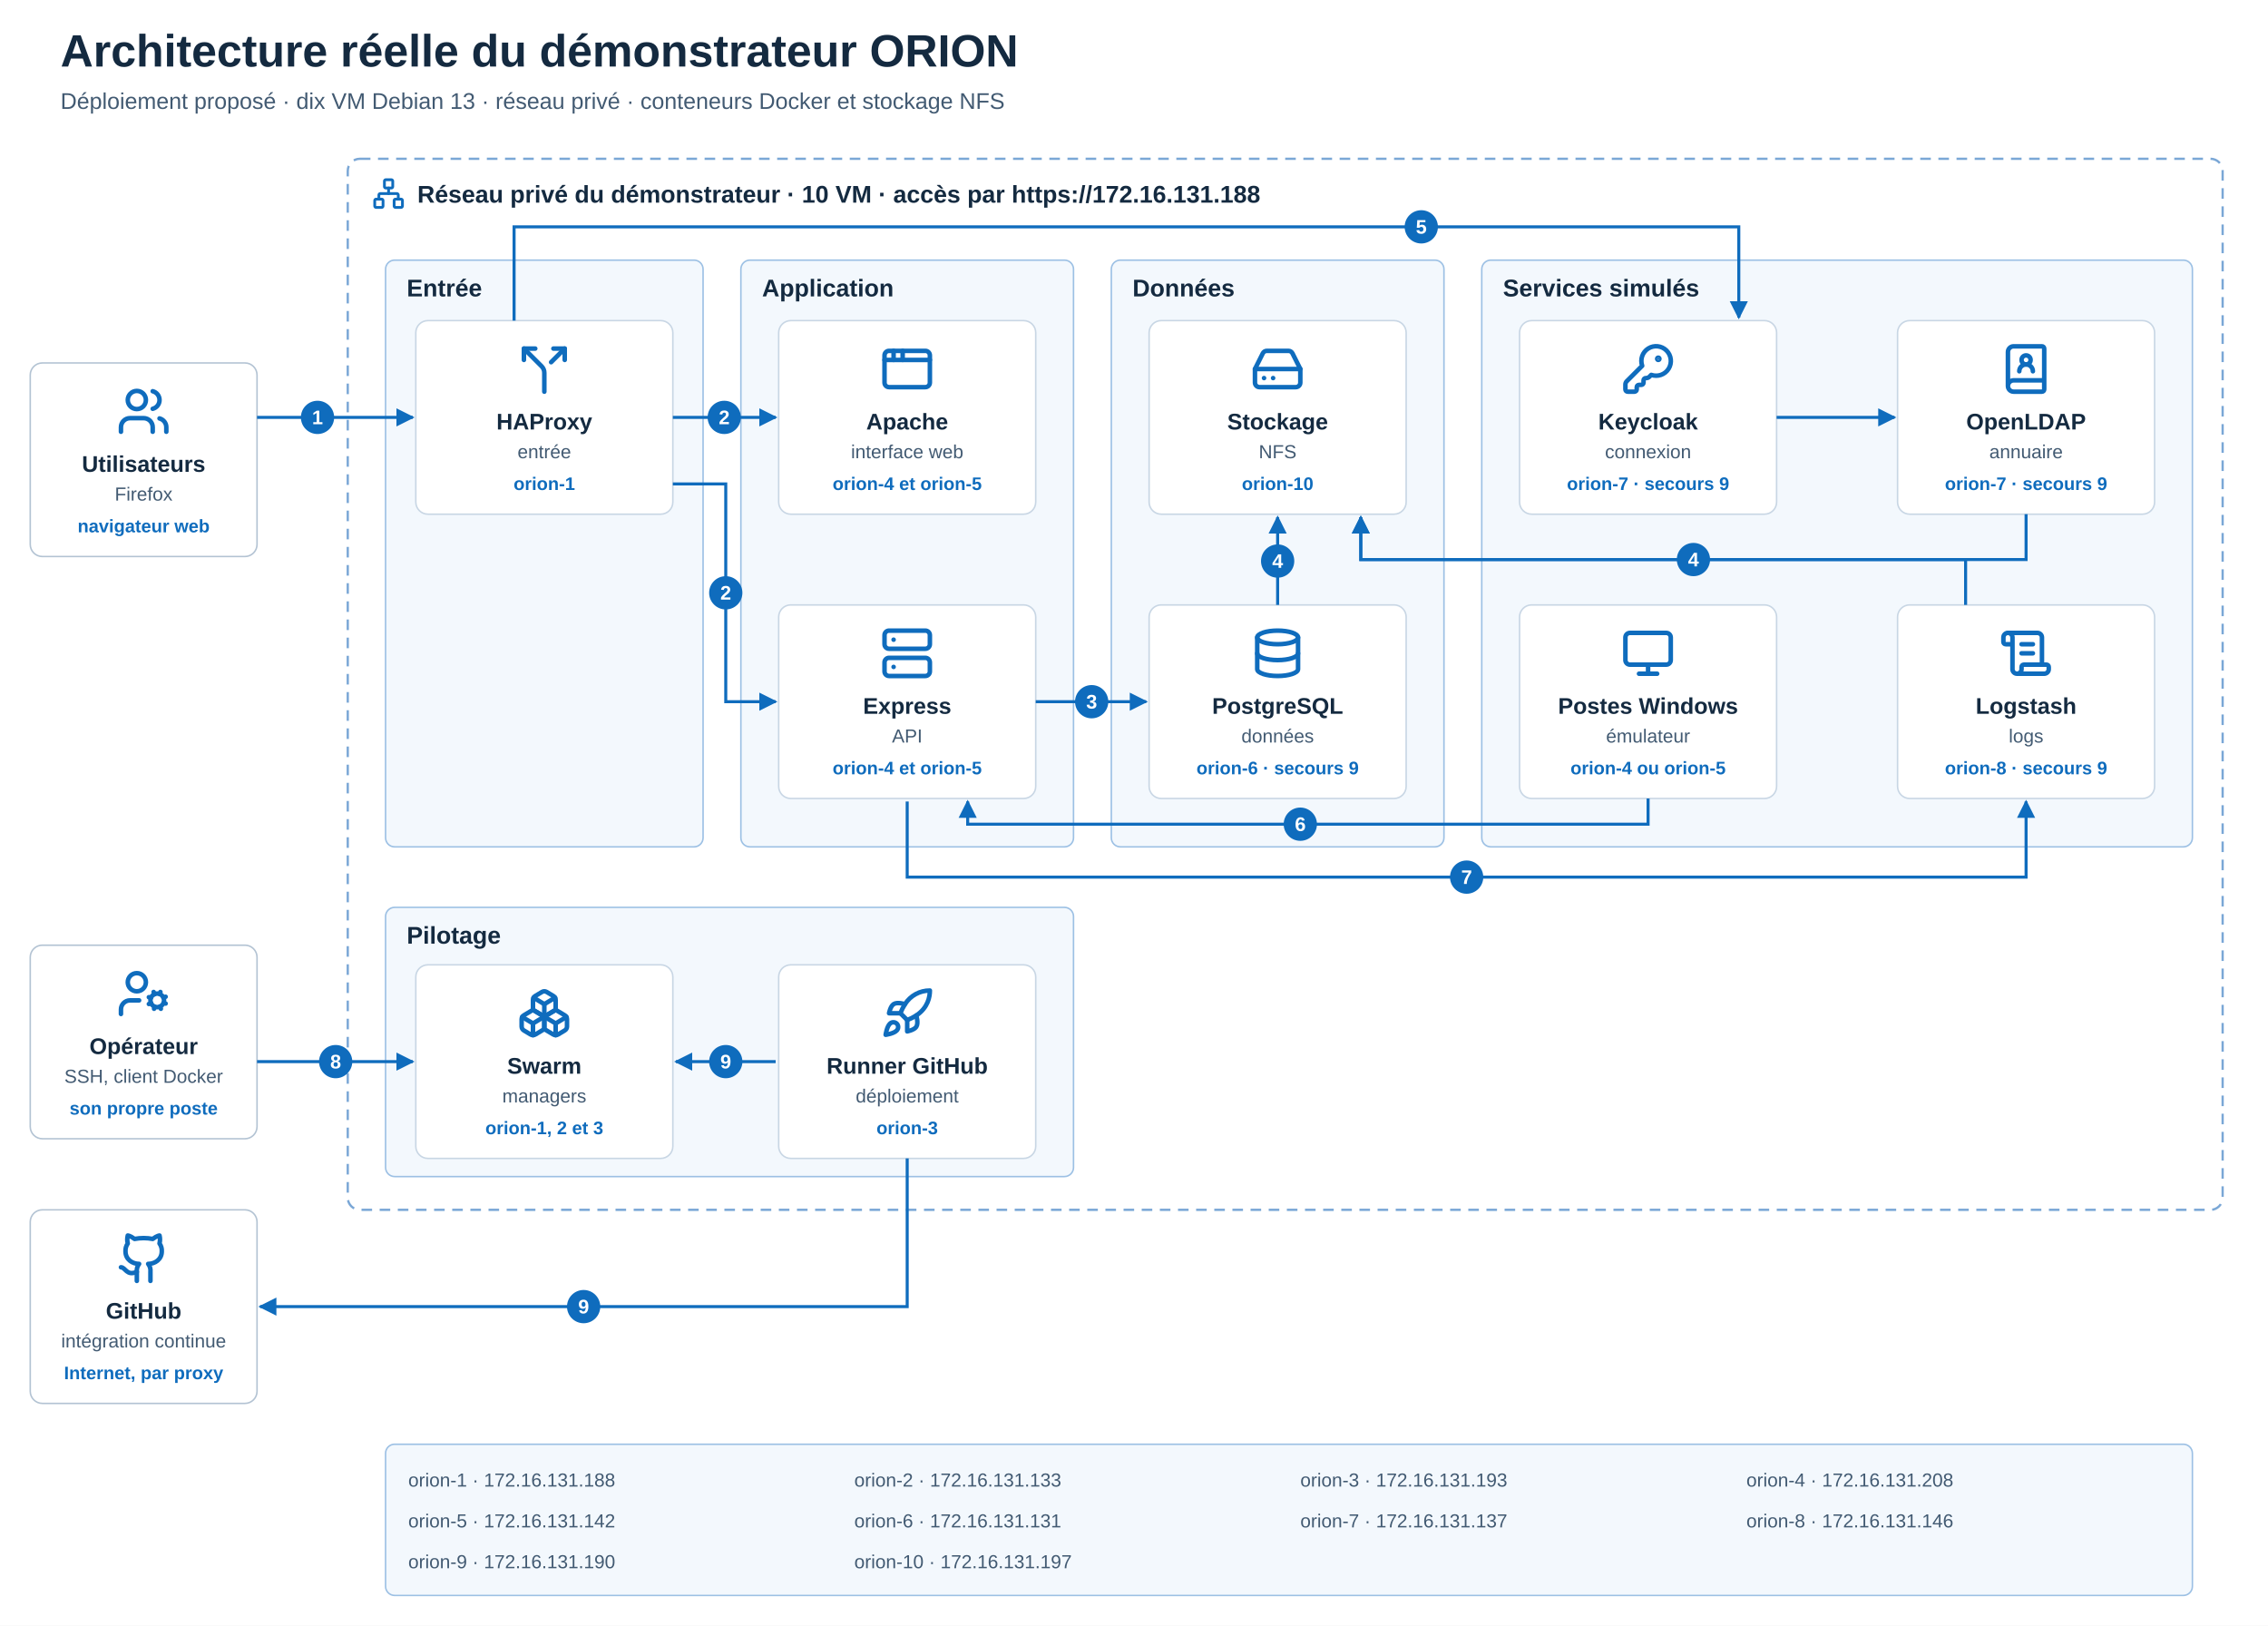
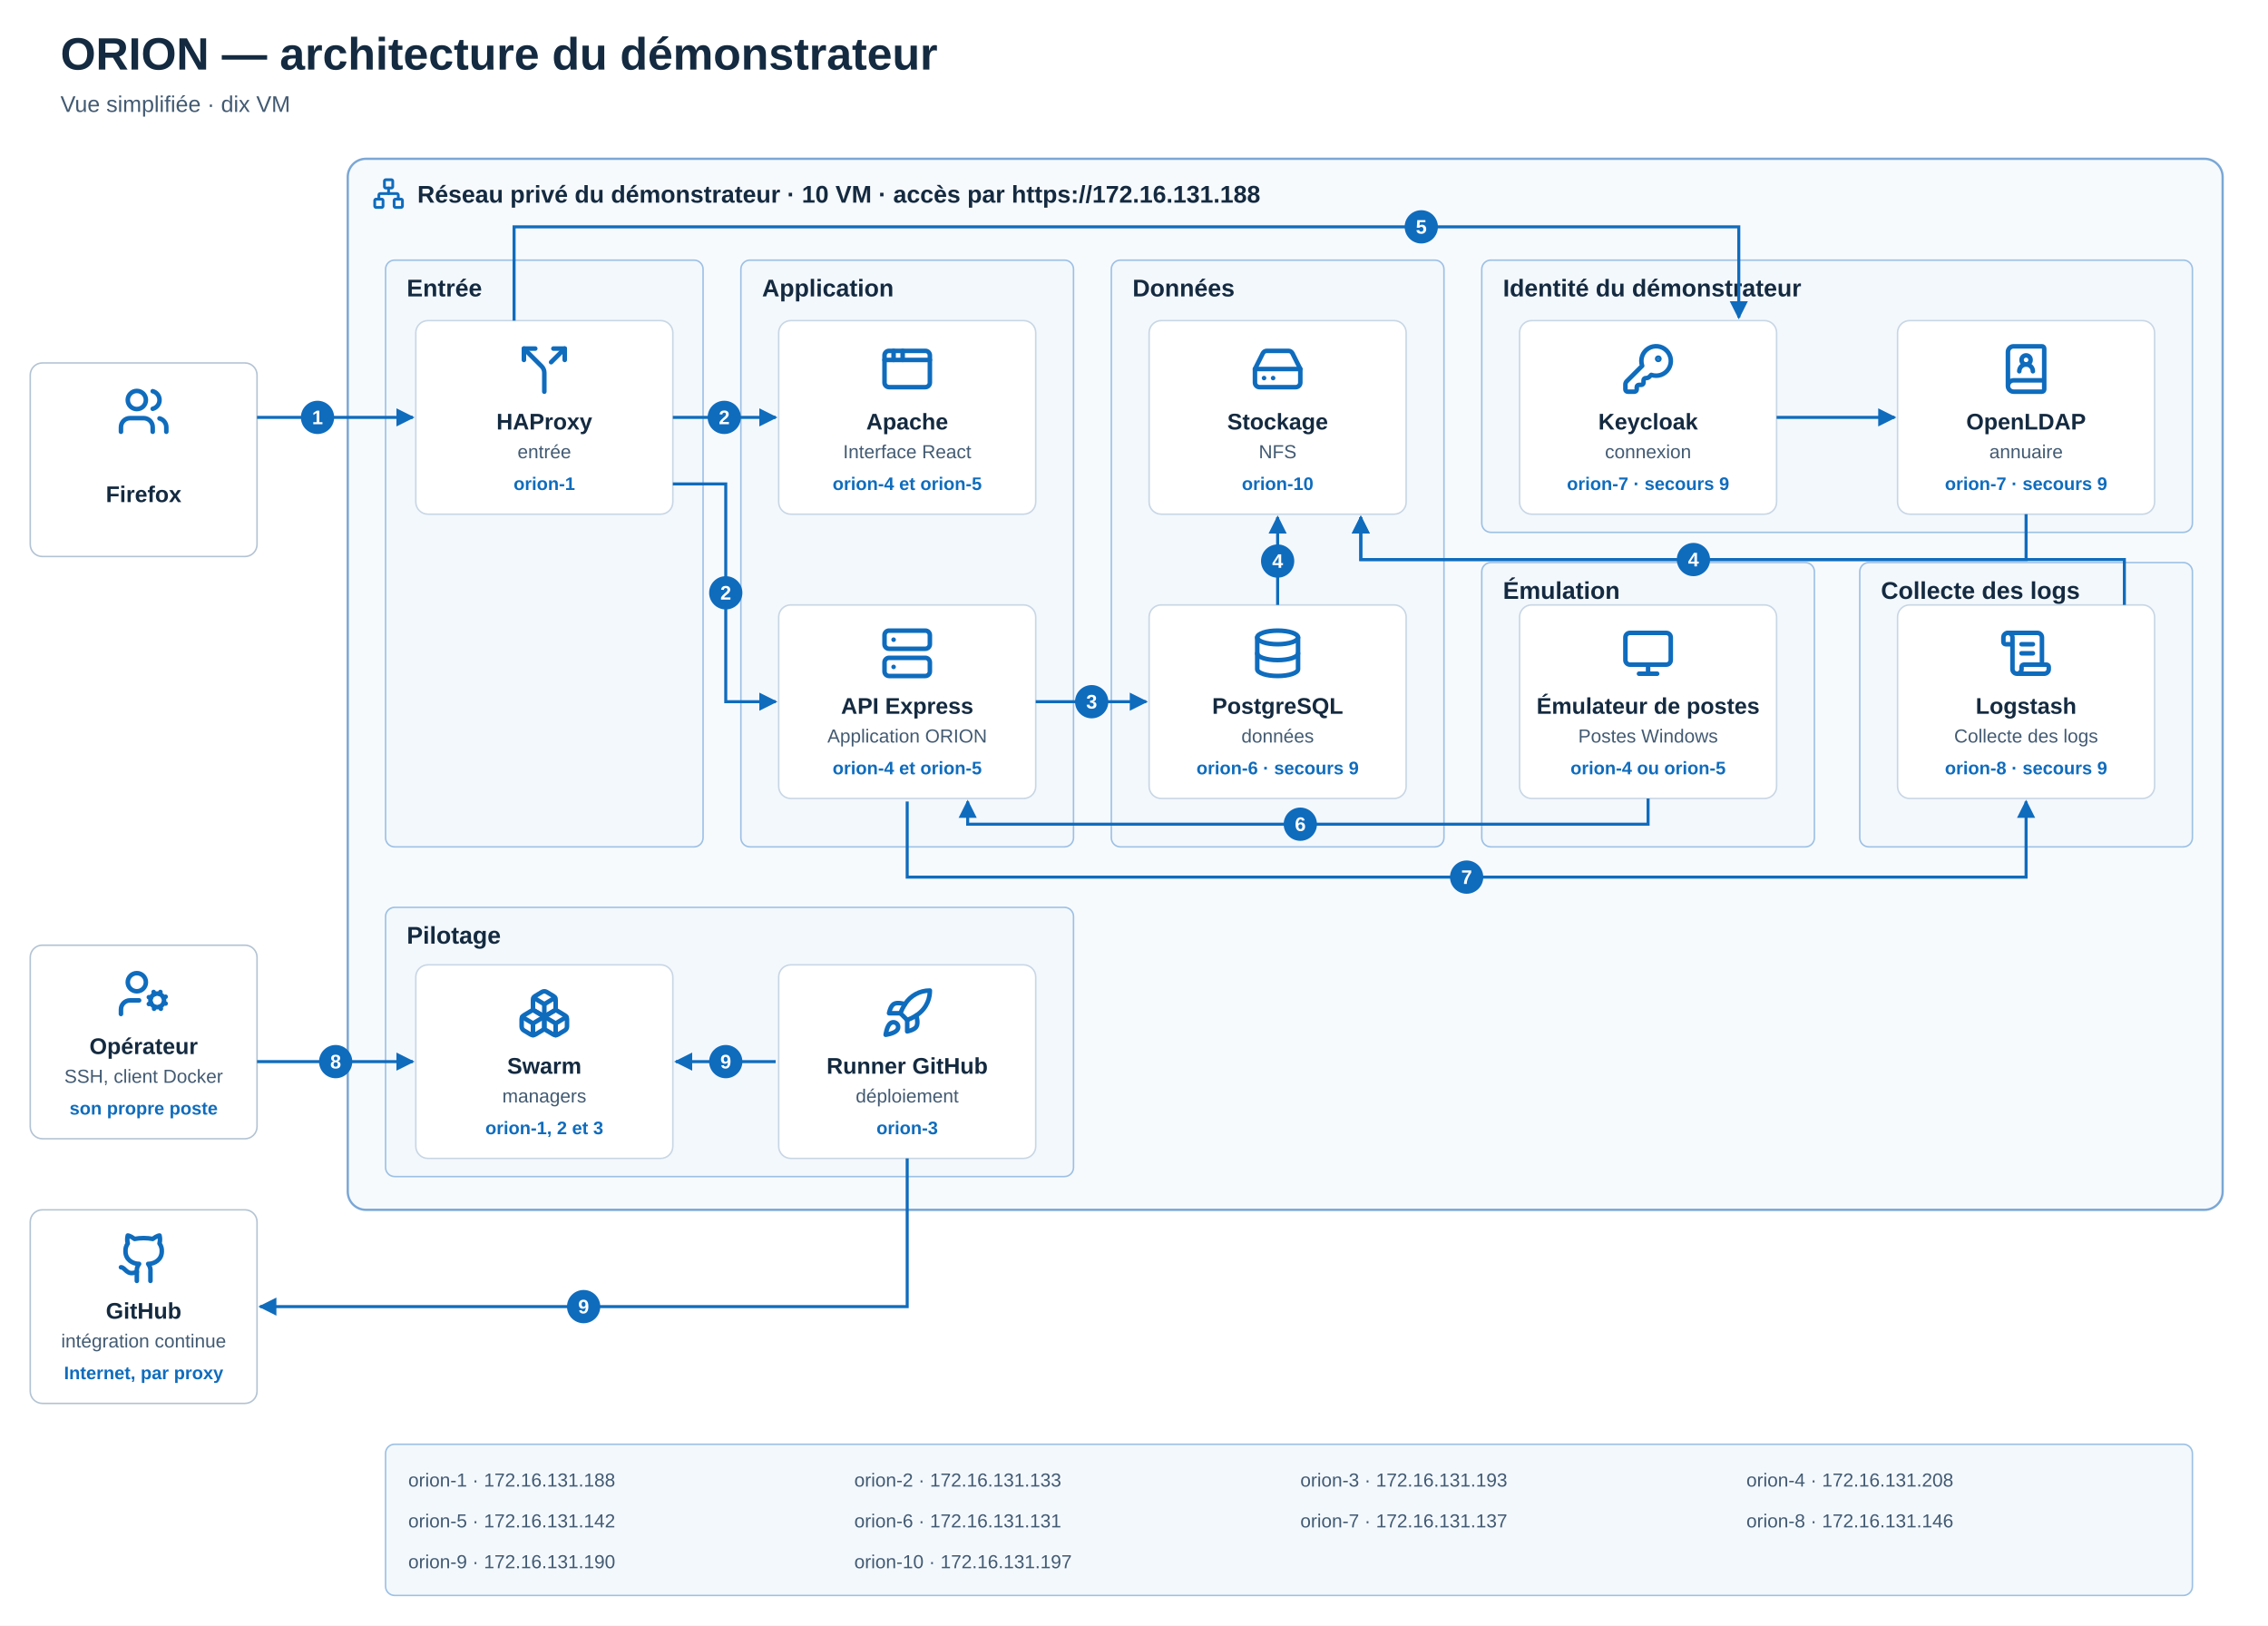
<svg xmlns="http://www.w3.org/2000/svg" width="1500" height="1075" viewBox="0 0 1500 1075" role="img" aria-labelledby="title desc">
  <defs>
    <marker id="arrow" viewBox="0 0 10 10" refX="9" refY="5" markerWidth="6" markerHeight="6" orient="auto">
      <path d="M0 0 L10 5 L0 10 Z" fill="#0f6cbd" />
    </marker>
    <marker id="arrow-start" viewBox="0 0 10 10" refX="1" refY="5" markerWidth="6" markerHeight="6" orient="auto">
      <path d="M10 0 L0 5 L10 10 Z" fill="#0f6cbd" />
    </marker>
    <symbol id="i-users" viewBox="0 0 24 24" fill="none" stroke="currentColor" stroke-width="2" stroke-linecap="round" stroke-linejoin="round">
      <path d="M16 21v-2a4 4 0 0 0-4-4H6a4 4 0 0 0-4 4v2" />
      <circle cx="9" cy="7" r="4" />
      <path d="M22 21v-2a4 4 0 0 0-3-3.87" />
      <path d="M16 3.13a4 4 0 0 1 0 7.75" />
    </symbol>
    <symbol id="i-user-cog" viewBox="0 0 24 24" fill="none" stroke="currentColor" stroke-width="2" stroke-linecap="round" stroke-linejoin="round">
      <circle cx="18" cy="15" r="3" />
      <circle cx="9" cy="7" r="4" />
      <path d="M10 15H6a4 4 0 0 0-4 4v2" />
      <path d="m21.7 16.4-.9-.3" />
      <path d="m15.2 13.9-.9-.3" />
      <path d="m16.6 18.7.3-.9" />
      <path d="m19.1 12.2.3-.9" />
      <path d="m19.6 18.7-.4-1" />
      <path d="m16.8 12.3-.4-1" />
      <path d="m14.3 16.6 1-.4" />
      <path d="m20.7 13.8 1-.4" />
    </symbol>
    <symbol id="i-github" viewBox="0 0 24 24" fill="none" stroke="currentColor" stroke-width="2" stroke-linecap="round" stroke-linejoin="round">
      <path d="M15 22v-4a4.8 4.8 0 0 0-1-3.5c3 0 6-2 6-5.5.08-1.25-.27-2.48-1-3.5.28-1.15.28-2.35 0-3.5 0 0-1 0-3 1.5-2.64-.5-5.36-.5-8 0C6 2 5 2 5 2c-.3 1.15-.3 2.35 0 3.5A5.403 5.403 0 0 0 4 9c0 3.5 3 5.5 6 5.5-.39.49-.68 1.05-.85 1.65-.17.6-.22 1.23-.15 1.85v4" />
      <path d="M9 18c-4.51 2-5-2-7-2" />
    </symbol>
    <symbol id="i-network" viewBox="0 0 24 24" fill="none" stroke="currentColor" stroke-width="2" stroke-linecap="round" stroke-linejoin="round">
      <rect x="16" y="16" width="6" height="6" rx="1" />
      <rect x="2" y="16" width="6" height="6" rx="1" />
      <rect x="9" y="2" width="6" height="6" rx="1" />
      <path d="M5 16v-3a1 1 0 0 1 1-1h12a1 1 0 0 1 1 1v3" />
      <path d="M12 12V8" />
    </symbol>
    <symbol id="i-split" viewBox="0 0 24 24" fill="none" stroke="currentColor" stroke-width="2" stroke-linecap="round" stroke-linejoin="round">
      <path d="M16 3h5v5" />
      <path d="M8 3H3v5" />
      <path d="M12 22v-8.3a4 4 0 0 0-1.172-2.872L3 3" />
      <path d="m15 9 6-6" />
    </symbol>
    <symbol id="i-app-window" viewBox="0 0 24 24" fill="none" stroke="currentColor" stroke-width="2" stroke-linecap="round" stroke-linejoin="round">
      <rect x="2" y="4" width="20" height="16" rx="2" />
      <path d="M10 4v4" />
      <path d="M2 8h20" />
      <path d="M6 4v4" />
    </symbol>
    <symbol id="i-server" viewBox="0 0 24 24" fill="none" stroke="currentColor" stroke-width="2" stroke-linecap="round" stroke-linejoin="round">
      <rect width="20" height="8" x="2" y="2" rx="2" ry="2" />
      <rect width="20" height="8" x="2" y="14" rx="2" ry="2" />
      <line x1="6" x2="6.01" y1="6" y2="6" />
      <line x1="6" x2="6.01" y1="18" y2="18" />
    </symbol>
    <symbol id="i-hard-drive" viewBox="0 0 24 24" fill="none" stroke="currentColor" stroke-width="2" stroke-linecap="round" stroke-linejoin="round">
      <line x1="22" x2="2" y1="12" y2="12" />
      <path d="M5.45 5.11 2 12v6a2 2 0 0 0 2 2h16a2 2 0 0 0 2-2v-6l-3.45-6.89A2 2 0 0 0 16.76 4H7.24a2 2 0 0 0-1.79 1.11z" />
      <line x1="6" x2="6.01" y1="16" y2="16" />
      <line x1="10" x2="10.01" y1="16" y2="16" />
    </symbol>
    <symbol id="i-database" viewBox="0 0 24 24" fill="none" stroke="currentColor" stroke-width="2" stroke-linecap="round" stroke-linejoin="round">
      <ellipse cx="12" cy="5" rx="9" ry="3" />
      <path d="M3 5V19A9 3 0 0 0 21 19V5" />
      <path d="M3 12A9 3 0 0 0 21 12" />
    </symbol>
    <symbol id="i-key-round" viewBox="0 0 24 24" fill="none" stroke="currentColor" stroke-width="2" stroke-linecap="round" stroke-linejoin="round">
      <path d="M2.586 17.414A2 2 0 0 0 2 18.828V21a1 1 0 0 0 1 1h3a1 1 0 0 0 1-1v-1a1 1 0 0 1 1-1h1a1 1 0 0 0 1-1v-1a1 1 0 0 1 1-1h.172a2 2 0 0 0 1.414-.586l.814-.814a6.5 6.5 0 1 0-4-4z" />
      <circle cx="16.5" cy="7.5" r=".5" fill="currentColor" />
    </symbol>
    <symbol id="i-book-user" viewBox="0 0 24 24" fill="none" stroke="currentColor" stroke-width="2" stroke-linecap="round" stroke-linejoin="round">
      <path d="M15 13a3 3 0 1 0-6 0" />
      <path d="M4 19.5v-15A2.5 2.5 0 0 1 6.5 2H19a1 1 0 0 1 1 1v18a1 1 0 0 1-1 1H6.5a1 1 0 0 1 0-5H20" />
      <circle cx="12" cy="8" r="2" />
    </symbol>
    <symbol id="i-monitor" viewBox="0 0 24 24" fill="none" stroke="currentColor" stroke-width="2" stroke-linecap="round" stroke-linejoin="round">
      <rect width="20" height="14" x="2" y="3" rx="2" />
      <line x1="8" x2="16" y1="21" y2="21" />
      <line x1="12" x2="12" y1="17" y2="21" />
    </symbol>
    <symbol id="i-boxes" viewBox="0 0 24 24" fill="none" stroke="currentColor" stroke-width="2" stroke-linecap="round" stroke-linejoin="round">
      <path d="M2.97 12.92A2 2 0 0 0 2 14.63v3.24a2 2 0 0 0 .97 1.71l3 1.8a2 2 0 0 0 2.06 0L12 19v-5.5l-5-3-4.03 2.42Z" />
      <path d="m7 16.5-4.74-2.85" />
      <path d="m7 16.5 5-3" />
      <path d="M7 16.5v5.17" />
      <path d="M12 13.5V19l3.97 2.38a2 2 0 0 0 2.06 0l3-1.8a2 2 0 0 0 .97-1.71v-3.24a2 2 0 0 0-.97-1.71L17 10.5l-5 3Z" />
      <path d="m17 16.5-5-3" />
      <path d="m17 16.5 4.74-2.85" />
      <path d="M17 16.5v5.17" />
      <path d="M7.97 4.42A2 2 0 0 0 7 6.13v4.37l5 3 5-3V6.13a2 2 0 0 0-.97-1.71l-3-1.8a2 2 0 0 0-2.06 0l-3 1.8Z" />
      <path d="M12 8 7.26 5.15" />
      <path d="m12 8 4.74-2.85" />
      <path d="M12 13.5V8" />
    </symbol>
    <symbol id="i-rocket" viewBox="0 0 24 24" fill="none" stroke="currentColor" stroke-width="2" stroke-linecap="round" stroke-linejoin="round">
      <path d="M4.5 16.5c-1.5 1.26-2 5-2 5s3.74-.5 5-2c.71-.84.7-2.13-.09-2.91a2.18 2.18 0 0 0-2.91-.09z" />
      <path d="m12 15-3-3a22 22 0 0 1 2-3.95A12.88 12.88 0 0 1 22 2c0 2.72-.78 7.5-6 11a22.35 22.35 0 0 1-4 2z" />
      <path d="M9 12H4s.55-3.03 2-4c1.62-1.08 5 0 5 0" />
      <path d="M12 15v5s3.03-.55 4-2c1.08-1.62 0-5 0-5" />
    </symbol>
    <symbol id="i-scroll-text" viewBox="0 0 24 24" fill="none" stroke="currentColor" stroke-width="2" stroke-linecap="round" stroke-linejoin="round">
      <path d="M15 12h-5" />
      <path d="M15 8h-5" />
      <path d="M19 17V5a2 2 0 0 0-2-2H4" />
      <path d="M8 21h12a2 2 0 0 0 2-2v-1a1 1 0 0 0-1-1H11a1 1 0 0 0-1 1v1a2 2 0 1 1-4 0V5a2 2 0 1 0-4 0v2a1 1 0 0 0 1 1h3" />
    </symbol>
  </defs>
  <style>
text{font-family:'Segoe UI',Arial,Helvetica,sans-serif;fill:#142a40}
.title{font-size:30px;font-weight:bold}
.body{font-size:15px;fill:#425a72}
.frame,.zname{font-size:16px;font-weight:bold}
.vm{font-size:15px;font-weight:bold}
.service{font-size:14px;font-weight:bold}
.cname{font-size:15px;font-weight:bold}
.crole{font-size:12.5px;fill:#425a72}
.cvm{font-size:12px;font-weight:bold;fill:#0f6cbd}
.caption{font-size:12.5px;fill:#425a72}
.vol{font-size:12.5px;font-weight:bold;fill:#24603d}
.tag{font-size:10.5px;font-weight:bold;fill:#0f6cbd;letter-spacing:.3px}
.tag.host{fill:#a06a00}
.badge{font-size:10.5px;font-weight:bold;fill:#254e78;letter-spacing:.5px}
.step{font-size:13px;font-weight:bold;fill:#fff}
.route{font-size:11.5px;font-weight:bold;fill:#0b4f8a;paint-order:stroke;stroke:#fff;stroke-width:4;stroke-linejoin:round}
.flow{fill:none;stroke:#0f6cbd;stroke-width:2}
.auto{stroke-dasharray:6 4}
</style>
  <rect width="1500" height="1075" fill="#fff" />
-   <text x="40" y="44" class="title" text-anchor="start">Architecture réelle du démonstrateur ORION</text>
-   <text x="40" y="72" class="body" text-anchor="start">Déploiement proposé · dix VM Debian 13 · réseau privé · conteneurs Docker et stockage NFS</text>
+   <text x="40" y="46" class="title" text-anchor="start">ORION — architecture du démonstrateur</text>
+   <text x="40" y="74" class="body" text-anchor="start">Vue simplifiée · dix VM</text>
  <rect x="20" y="240" width="150" height="128" rx="8" fill="#fff" stroke="#b3c3d3" />
  <use href="#i-users" x="77" y="254" width="36" height="36" style="color:#0f6cbd" />
-   <text x="95" y="312" class="cname" text-anchor="middle">Utilisateurs</text>
-   <text x="95" y="331" class="crole" text-anchor="middle">Firefox</text>
-   <text x="95" y="352" class="cvm" text-anchor="middle">navigateur web</text>
+   <text x="95" y="332" class="cname" text-anchor="middle">Firefox</text>
  <rect x="20" y="625" width="150" height="128" rx="8" fill="#fff" stroke="#b3c3d3" />
  <use href="#i-user-cog" x="77" y="639" width="36" height="36" style="color:#0f6cbd" />
  <text x="95" y="697" class="cname" text-anchor="middle">Opérateur</text>
  <text x="95" y="716" class="crole" text-anchor="middle">SSH, client Docker</text>
  <text x="95" y="737" class="cvm" text-anchor="middle">son propre poste</text>
  <rect x="20" y="800" width="150" height="128" rx="8" fill="#fff" stroke="#b3c3d3" />
  <use href="#i-github" x="77" y="814" width="36" height="36" style="color:#0f6cbd" />
  <text x="95" y="872" class="cname" text-anchor="middle">GitHub</text>
  <text x="95" y="891" class="crole" text-anchor="middle">intégration continue</text>
  <text x="95" y="912" class="cvm" text-anchor="middle">Internet, par proxy</text>
-   <rect x="230" y="105" width="1240" height="695" rx="8" fill="#fff" stroke="#7aa7d6" stroke-dasharray="7 5" stroke-width="1.5" />
+   <rect x="230" y="105" width="1240" height="695" rx="12" fill="#f7fafd" stroke="#7aa7d6" stroke-width="1.5" />
  <use href="#i-network" x="246" y="117" width="22" height="22" style="color:#0f6cbd" />
-   <text x="276" y="134" class="zname" text-anchor="start">Réseau privé du démonstrateur · 10 VM · accès par https://172.16.131.188</text>
+   <text x="276" y="134" class="frame" text-anchor="start">Réseau privé du démonstrateur · 10 VM · accès par https://172.16.131.188</text>
  <rect x="255" y="172" width="210" height="388" rx="6" fill="#f3f8fd" stroke="#9cc0e4" />
  <text x="269" y="196" class="zname" text-anchor="start">Entrée</text>
  <rect x="490" y="172" width="220" height="388" rx="6" fill="#f3f8fd" stroke="#9cc0e4" />
  <text x="504" y="196" class="zname" text-anchor="start">Application</text>
  <rect x="735" y="172" width="220" height="388" rx="6" fill="#f3f8fd" stroke="#9cc0e4" />
  <text x="749" y="196" class="zname" text-anchor="start">Données</text>
-   <rect x="980" y="172" width="470" height="388" rx="6" fill="#f3f8fd" stroke="#9cc0e4" />
-   <text x="994" y="196" class="zname" text-anchor="start">Services simulés</text>
+   <rect x="980" y="172" width="470" height="180" rx="6" fill="#f3f8fd" stroke="#9cc0e4" />
+   <text x="994" y="196" class="zname" text-anchor="start">Identité du démonstrateur</text>
+   <rect x="980" y="372" width="220" height="188" rx="6" fill="#f3f8fd" stroke="#9cc0e4" />
+   <text x="994" y="396" class="zname" text-anchor="start">Émulation</text>
+   <rect x="1230" y="372" width="220" height="188" rx="6" fill="#f3f8fd" stroke="#9cc0e4" />
+   <text x="1244" y="396" class="zname" text-anchor="start">Collecte des logs</text>
  <rect x="255" y="600" width="455" height="178" rx="6" fill="#f3f8fd" stroke="#9cc0e4" />
  <text x="269" y="624" class="zname" text-anchor="start">Pilotage</text>
  <rect x="275" y="212" width="170" height="128" rx="8" fill="#fff" stroke="#c8d6e4" />
  <use href="#i-split" x="342" y="226" width="36" height="36" style="color:#0f6cbd" />
  <text x="360" y="284" class="cname" text-anchor="middle">HAProxy</text>
  <text x="360" y="303" class="crole" text-anchor="middle">entrée</text>
  <text x="360" y="324" class="cvm" text-anchor="middle">orion-1</text>
  <rect x="515" y="212" width="170" height="128" rx="8" fill="#fff" stroke="#c8d6e4" />
  <use href="#i-app-window" x="582" y="226" width="36" height="36" style="color:#0f6cbd" />
  <text x="600" y="284" class="cname" text-anchor="middle">Apache</text>
-   <text x="600" y="303" class="crole" text-anchor="middle">interface web</text>
+   <text x="600" y="303" class="crole" text-anchor="middle">Interface React</text>
  <text x="600" y="324" class="cvm" text-anchor="middle">orion-4 et orion-5</text>
  <rect x="515" y="400" width="170" height="128" rx="8" fill="#fff" stroke="#c8d6e4" />
  <use href="#i-server" x="582" y="414" width="36" height="36" style="color:#0f6cbd" />
-   <text x="600" y="472" class="cname" text-anchor="middle">Express</text>
-   <text x="600" y="491" class="crole" text-anchor="middle">API</text>
+   <text x="600" y="472" class="cname" text-anchor="middle">API Express</text>
+   <text x="600" y="491" class="crole" text-anchor="middle">Application ORION</text>
  <text x="600" y="512" class="cvm" text-anchor="middle">orion-4 et orion-5</text>
  <rect x="760" y="212" width="170" height="128" rx="8" fill="#fff" stroke="#c8d6e4" />
  <use href="#i-hard-drive" x="827" y="226" width="36" height="36" style="color:#0f6cbd" />
  <text x="845" y="284" class="cname" text-anchor="middle">Stockage</text>
  <text x="845" y="303" class="crole" text-anchor="middle">NFS</text>
  <text x="845" y="324" class="cvm" text-anchor="middle">orion-10</text>
  <rect x="760" y="400" width="170" height="128" rx="8" fill="#fff" stroke="#c8d6e4" />
  <use href="#i-database" x="827" y="414" width="36" height="36" style="color:#0f6cbd" />
  <text x="845" y="472" class="cname" text-anchor="middle">PostgreSQL</text>
  <text x="845" y="491" class="crole" text-anchor="middle">données</text>
  <text x="845" y="512" class="cvm" text-anchor="middle">orion-6 · secours 9</text>
  <rect x="1005" y="212" width="170" height="128" rx="8" fill="#fff" stroke="#c8d6e4" />
  <use href="#i-key-round" x="1072" y="226" width="36" height="36" style="color:#0f6cbd" />
  <text x="1090" y="284" class="cname" text-anchor="middle">Keycloak</text>
  <text x="1090" y="303" class="crole" text-anchor="middle">connexion</text>
  <text x="1090" y="324" class="cvm" text-anchor="middle">orion-7 · secours 9</text>
  <rect x="1255" y="212" width="170" height="128" rx="8" fill="#fff" stroke="#c8d6e4" />
  <use href="#i-book-user" x="1322" y="226" width="36" height="36" style="color:#0f6cbd" />
  <text x="1340" y="284" class="cname" text-anchor="middle">OpenLDAP</text>
  <text x="1340" y="303" class="crole" text-anchor="middle">annuaire</text>
  <text x="1340" y="324" class="cvm" text-anchor="middle">orion-7 · secours 9</text>
  <rect x="1005" y="400" width="170" height="128" rx="8" fill="#fff" stroke="#c8d6e4" />
  <use href="#i-monitor" x="1072" y="414" width="36" height="36" style="color:#0f6cbd" />
-   <text x="1090" y="472" class="cname" text-anchor="middle">Postes Windows</text>
-   <text x="1090" y="491" class="crole" text-anchor="middle">émulateur</text>
+   <text x="1090" y="472" class="cname" text-anchor="middle">Émulateur de postes</text>
+   <text x="1090" y="491" class="crole" text-anchor="middle">Postes Windows</text>
  <text x="1090" y="512" class="cvm" text-anchor="middle">orion-4 ou orion-5</text>
  <rect x="275" y="638" width="170" height="128" rx="8" fill="#fff" stroke="#c8d6e4" />
  <use href="#i-boxes" x="342" y="652" width="36" height="36" style="color:#0f6cbd" />
  <text x="360" y="710" class="cname" text-anchor="middle">Swarm</text>
  <text x="360" y="729" class="crole" text-anchor="middle">managers</text>
  <text x="360" y="750" class="cvm" text-anchor="middle">orion-1, 2 et 3</text>
  <rect x="515" y="638" width="170" height="128" rx="8" fill="#fff" stroke="#c8d6e4" />
  <use href="#i-rocket" x="582" y="652" width="36" height="36" style="color:#0f6cbd" />
  <text x="600" y="710" class="cname" text-anchor="middle">Runner GitHub</text>
  <text x="600" y="729" class="crole" text-anchor="middle">déploiement</text>
  <text x="600" y="750" class="cvm" text-anchor="middle">orion-3</text>
  <rect x="1255" y="400" width="170" height="128" rx="8" fill="#fff" stroke="#c8d6e4" />
  <use href="#i-scroll-text" x="1322" y="414" width="36" height="36" style="color:#0f6cbd" />
  <text x="1340" y="472" class="cname" text-anchor="middle">Logstash</text>
-   <text x="1340" y="491" class="crole" text-anchor="middle">logs</text>
+   <text x="1340" y="491" class="crole" text-anchor="middle">Collecte des logs</text>
  <text x="1340" y="512" class="cvm" text-anchor="middle">orion-8 · secours 9</text>
  <rect x="255" y="955" width="1195" height="100" rx="6" fill="#f3f8fd" stroke="#9cc0e4" />
  <text x="270" y="983" class="caption" text-anchor="start">orion-1 · 172.16.131.188</text>
  <text x="565" y="983" class="caption" text-anchor="start">orion-2 · 172.16.131.133</text>
  <text x="860" y="983" class="caption" text-anchor="start">orion-3 · 172.16.131.193</text>
  <text x="1155" y="983" class="caption" text-anchor="start">orion-4 · 172.16.131.208</text>
  <text x="270" y="1010" class="caption" text-anchor="start">orion-5 · 172.16.131.142</text>
  <text x="565" y="1010" class="caption" text-anchor="start">orion-6 · 172.16.131.131</text>
  <text x="860" y="1010" class="caption" text-anchor="start">orion-7 · 172.16.131.137</text>
  <text x="1155" y="1010" class="caption" text-anchor="start">orion-8 · 172.16.131.146</text>
  <text x="270" y="1037" class="caption" text-anchor="start">orion-9 · 172.16.131.190</text>
  <text x="565" y="1037" class="caption" text-anchor="start">orion-10 · 172.16.131.197</text>
  <path d="M170 276 L273 276" class="flow" marker-end="url(#arrow)" />
  <circle cx="210" cy="276" r="11" fill="#0f6cbd" />
  <text x="210" y="280.5" class="step" text-anchor="middle">1</text>
  <path d="M445 276 L513 276" class="flow" marker-end="url(#arrow)" />
  <circle cx="479" cy="276" r="11" fill="#0f6cbd" />
  <text x="479" y="280.5" class="step" text-anchor="middle">2</text>
  <path d="M445 320 L480 320 L480 464 L513 464" class="flow" marker-end="url(#arrow)" />
  <circle cx="480" cy="392" r="11" fill="#0f6cbd" />
  <text x="480" y="396.5" class="step" text-anchor="middle">2</text>
  <path d="M685 464 L758 464" class="flow" marker-end="url(#arrow)" />
  <circle cx="722" cy="464" r="11" fill="#0f6cbd" />
  <text x="722" y="468.5" class="step" text-anchor="middle">3</text>
  <path d="M845 400 L845 342" class="flow" marker-end="url(#arrow)" />
  <circle cx="845" cy="371" r="11" fill="#0f6cbd" />
  <text x="845" y="375.5" class="step" text-anchor="middle">4</text>
  <path d="M1340 340 L1340 370 L900 370 L900 342" class="flow" marker-end="url(#arrow)" />
-   <path d="M1300 400 L1300 370 L900 370 L900 342" class="flow" marker-end="url(#arrow)" />
+   <path d="M1405 400 L1405 370 L900 370 L900 342" class="flow" marker-end="url(#arrow)" />
  <circle cx="1120" cy="370" r="11" fill="#0f6cbd" />
  <text x="1120" y="374.5" class="step" text-anchor="middle">4</text>
  <path d="M340 212 L340 150 L1150 150 L1150 210" class="flow" marker-end="url(#arrow)" />
  <circle cx="940" cy="150" r="11" fill="#0f6cbd" />
  <text x="940" y="154.5" class="step" text-anchor="middle">5</text>
  <path d="M1175 276 L1253 276" class="flow" marker-end="url(#arrow)" />
  <path d="M1090 528 L1090 545 L640 545 L640 530" class="flow" marker-end="url(#arrow)" />
  <circle cx="860" cy="545" r="11" fill="#0f6cbd" />
  <text x="860" y="549.5" class="step" text-anchor="middle">6</text>
  <path d="M600 530 L600 580 L1340 580 L1340 530" class="flow" marker-end="url(#arrow)" />
  <circle cx="970" cy="580" r="11" fill="#0f6cbd" />
  <text x="970" y="584.5" class="step" text-anchor="middle">7</text>
  <path d="M170 702 L273 702" class="flow" marker-end="url(#arrow)" />
  <circle cx="222" cy="702" r="11" fill="#0f6cbd" />
  <text x="222" y="706.5" class="step" text-anchor="middle">8</text>
  <path d="M600 766 L600 864 L172 864" class="flow" marker-end="url(#arrow)" />
  <circle cx="386" cy="864" r="11" fill="#0f6cbd" />
  <text x="386" y="868.5" class="step" text-anchor="middle">9</text>
  <path d="M513 702 L447 702" class="flow" marker-end="url(#arrow)" />
  <circle cx="480" cy="702" r="11" fill="#0f6cbd" />
  <text x="480" y="706.5" class="step" text-anchor="middle">9</text>
</svg>
